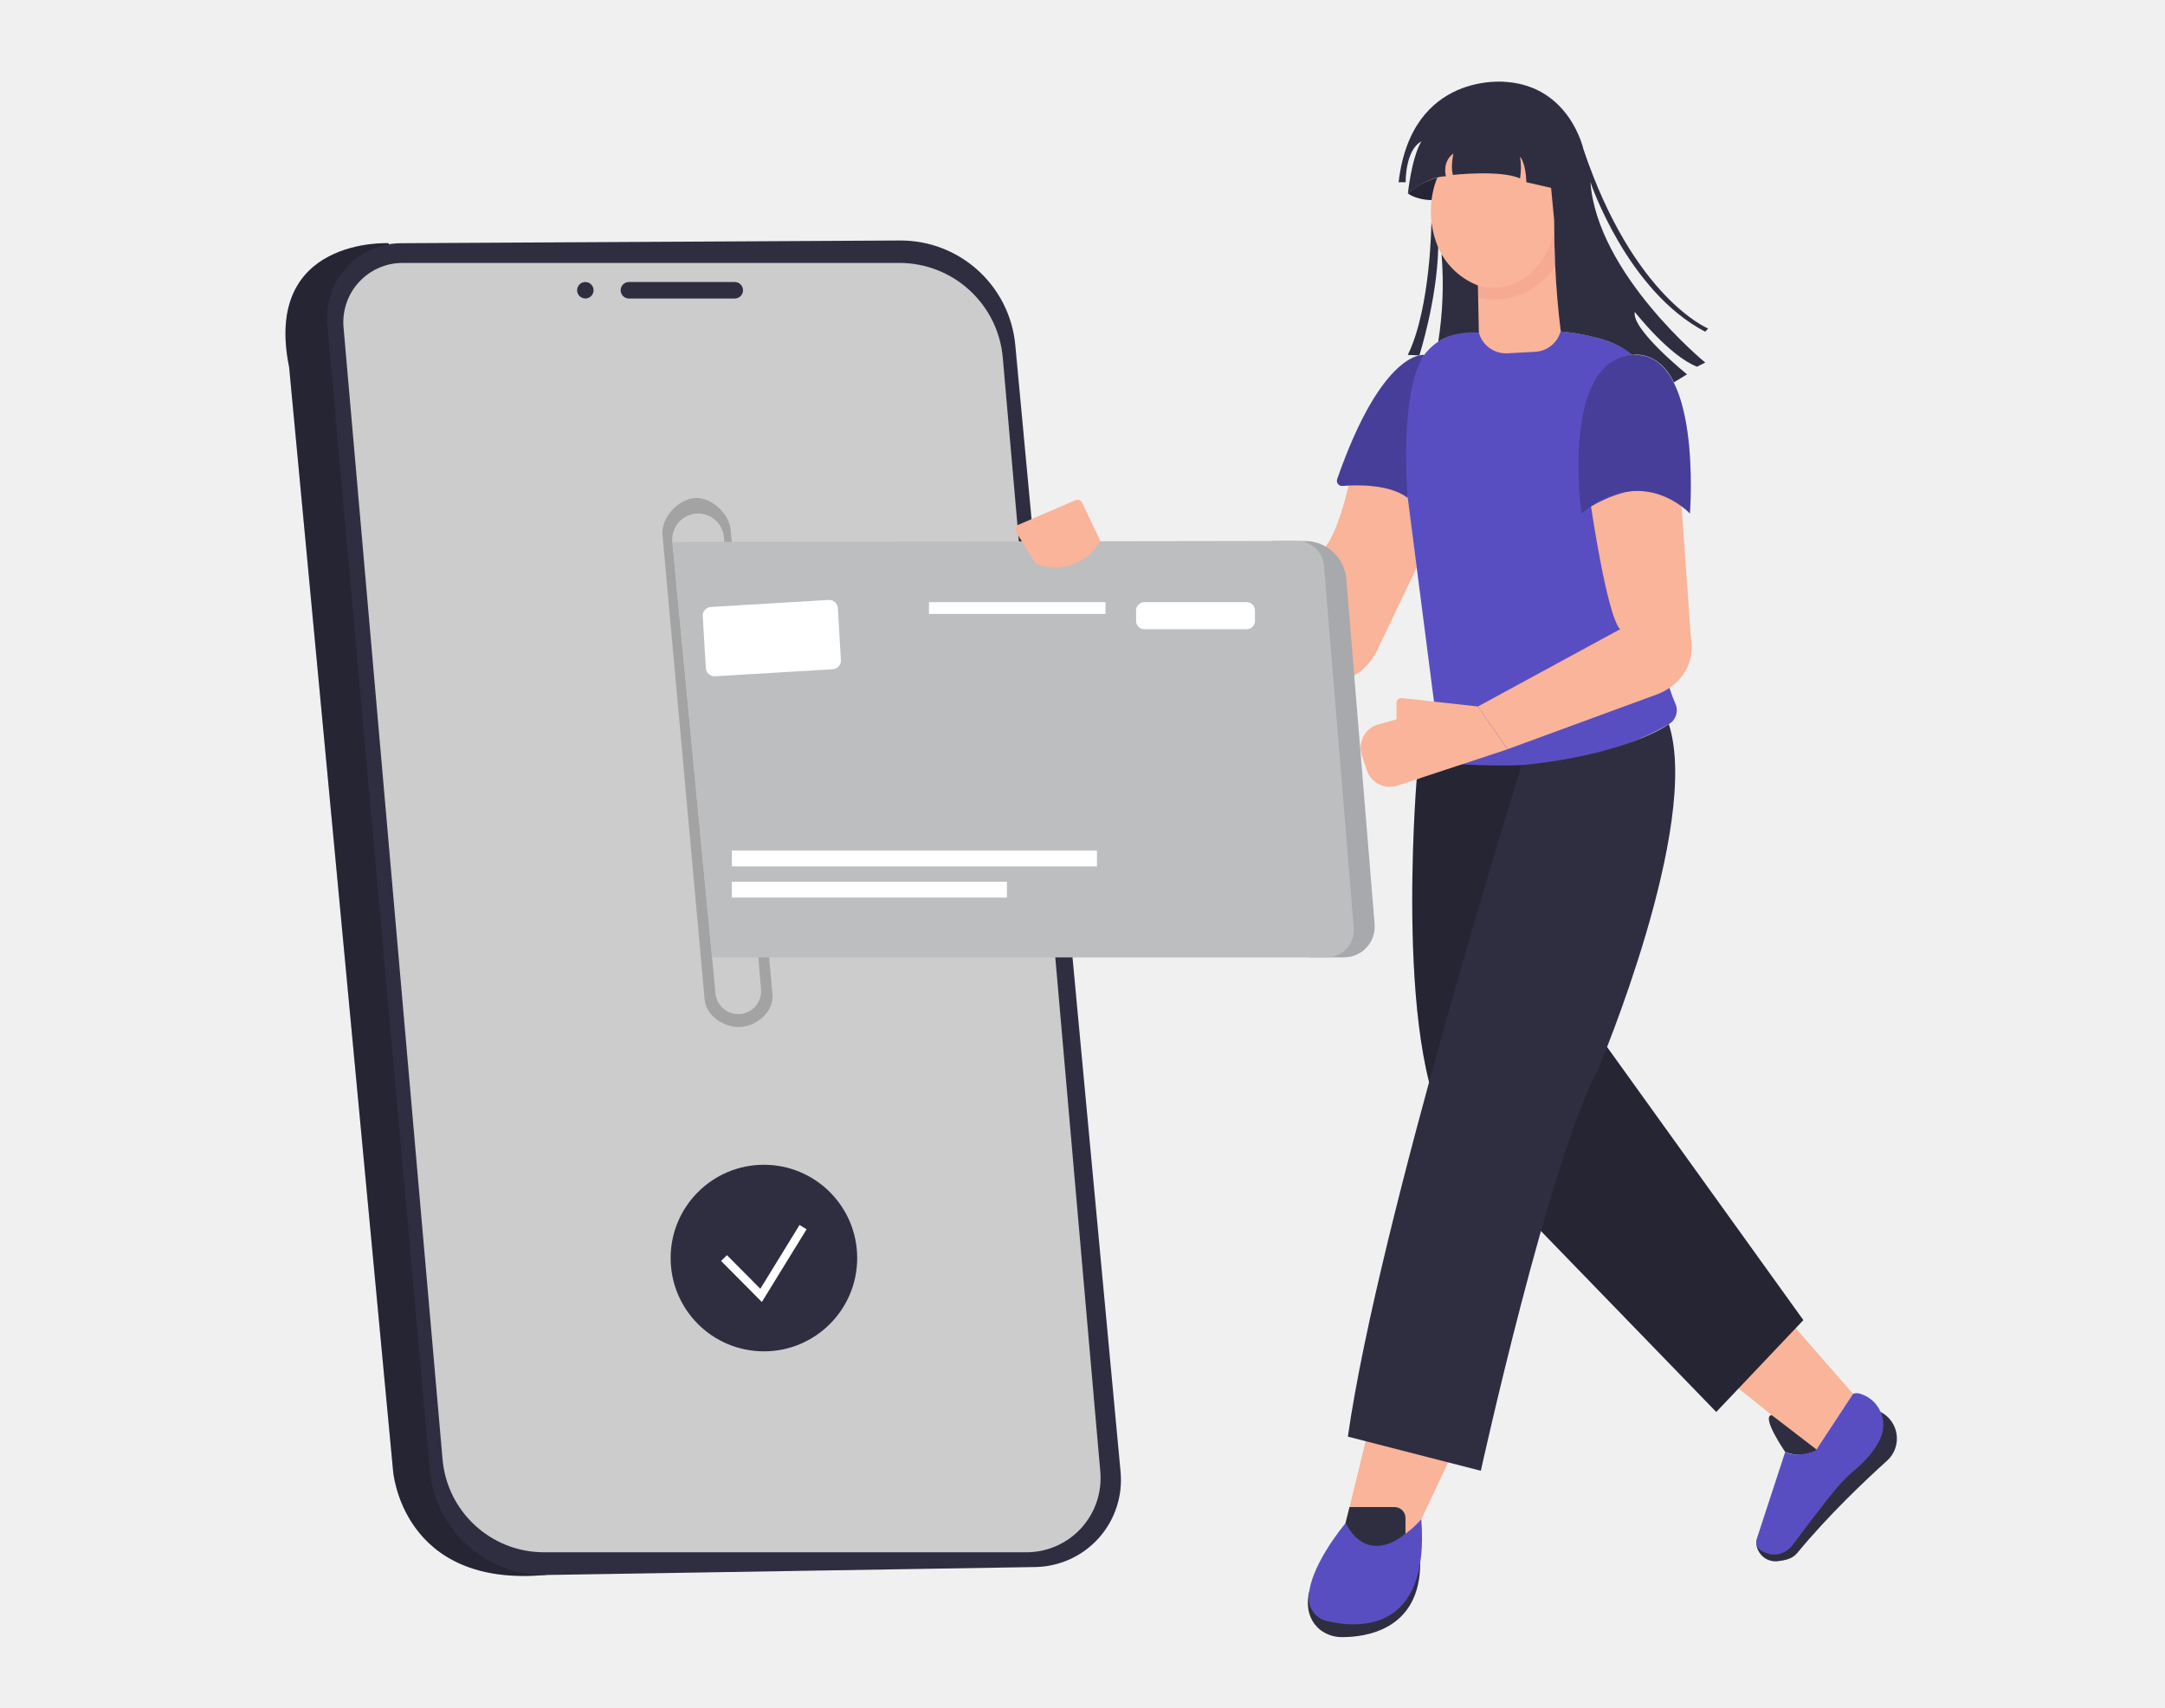
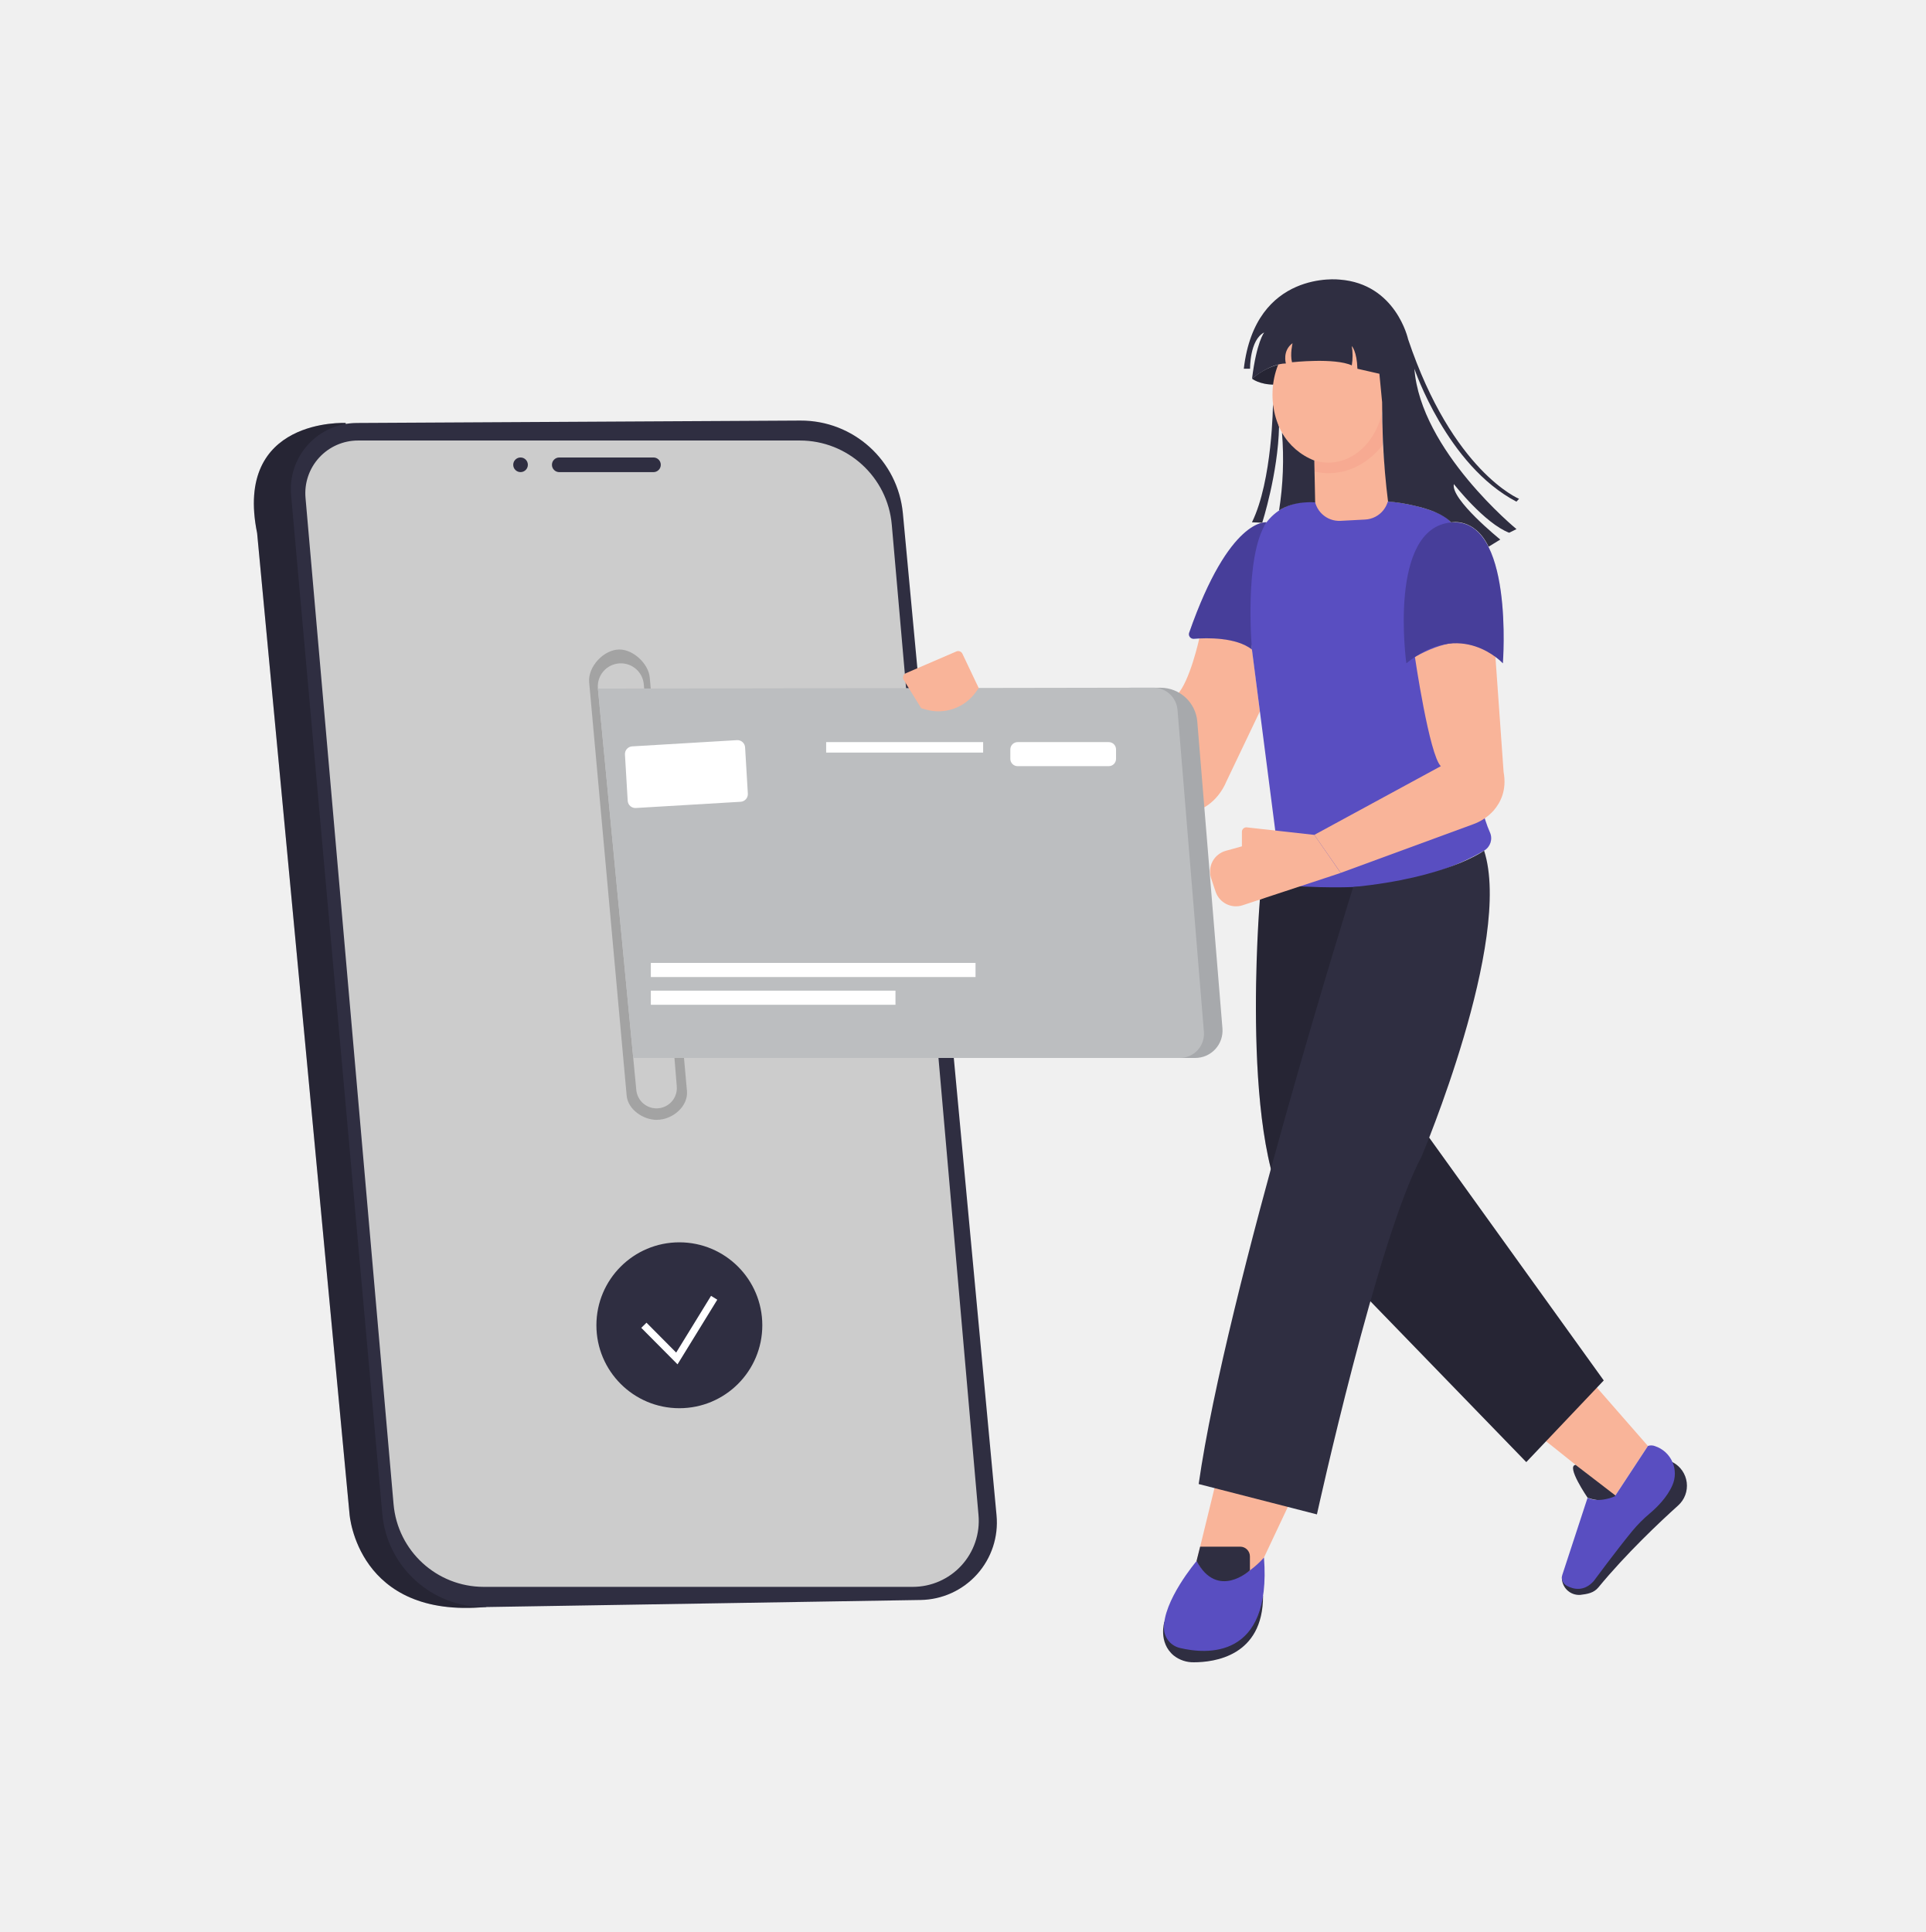
- <svg xmlns="http://www.w3.org/2000/svg" id="b9d2a024-d846-41ec-a3d5-4b7970aa39ac" data-name="Layer 1" width="865.76" height="682.89" viewBox="0 0 865.76 682.89">
+ <svg xmlns="http://www.w3.org/2000/svg" id="b9d2a024-d846-41ec-a3d5-4b7970aa39ac" data-name="Layer 1" width="451.253" height="452.853" viewBox="0 0 865.76 682.89">
  <path d="M752,564.53l.22.11a11.93,11.93,0,0,1,2.39,19.4c-8.42,7.59-23.46,21.77-35.86,36.84-2.06,2.51-4.93,3-8.15,3.38a7.74,7.74,0,0,1-8.28-8.14Z" fill="#2f2e41" />
  <path d="M523.57,636.37s-2.88,9.31,4.25,15.2a14.17,14.17,0,0,0,9,3c9.13,0,31.13-2.71,31.13-29.82Z" fill="#2f2e41" />
  <polygon points="547.01 572.53 535.65 619 561.37 622.29 583.72 574.88 547.01 572.53" fill="#f9b499" />
  <path d="M692.11,552.75c2.58,1.87,34,27.19,34,27.19L741,557.28l-26.86-30.74Z" fill="#f9b499" />
  <path d="M539.28,194.14S535,213.77,529.2,219.56l9.11,52s8.71-2.35,13.3-13.41l14.92-31.25L563,199.11S557.19,192.94,539.28,194.14Z" fill="#f9b499" />
  <path d="M155.41,97.24s-50.4-2.51-39.79,49.55L157.18,588s3.39,47.17,61.38,41.68Z" fill="#2f2e41" />
  <path d="M155.41,97.24s-50.4-2.51-39.79,49.55L157.18,588s3.39,47.17,61.38,41.68Z" opacity="0.2" />
  <path d="M130.89,129.66l41,458.07a46.08,46.08,0,0,0,46.63,42L414,626.55a34.82,34.82,0,0,0,34.11-38.06L406,137.93a46.06,46.06,0,0,0-46.11-41.77L160.37,97.24A29.76,29.76,0,0,0,130.89,129.66Z" fill="#2f2e41" />
  <path d="M217.49,620.65H410.43A29.65,29.65,0,0,0,440,588.41L401,143a41.49,41.49,0,0,0-41.34-37.87H161a23.7,23.7,0,0,0-23.62,25.77l39.59,452.56A40.72,40.72,0,0,0,217.49,620.65Z" fill="#ccc" />
  <circle cx="234.07" cy="116.05" r="3.29" fill="#2f2e41" />
  <rect x="248.19" y="112.76" width="48.94" height="6.59" rx="3.29" fill="#2f2e41" />
  <path d="M295.35,410.64c-6.19,0-13-4.71-13.56-10.87L264.92,213.88c-.64-7,6.55-14.77,13.62-14.77h0c6.22,0,13.06,6.39,13.63,12.59L308.9,397.62c.63,7-6.53,13-13.55,13Z" opacity="0.2" />
  <path d="M295.21,405.47a9.14,9.14,0,0,1-9.09-8.27L268.86,216.72a10.36,10.36,0,0,1,9.89-11.38h0a10.36,10.36,0,0,1,10.75,9.48l14.82,180.76a9.13,9.13,0,0,1-9.11,9.89Z" fill="#ccc" />
  <path d="M523.49,382.8h13.94a12.29,12.29,0,0,0,12.26-13.3L538.38,231.55a16.59,16.59,0,0,0-16.54-15.24H508.66Z" fill="#a7a9ac" />
  <circle cx="305.48" cy="503.01" r="37.3" fill="#2f2e41" />
  <polygon points="304.66 520.58 288.36 504.17 290.7 501.85 304.05 515.29 319.73 489.78 322.54 491.51 304.66 520.58" fill="#fff" />
  <path d="M576.57,304.88,562.1,192.56s-9.82-59.42,26.87-59.94h36.17s12.76,1,23.06,5.92a11.4,11.4,0,0,1,6.54,10c.62,23.34,3.62,107,15.24,132.84a6.44,6.44,0,0,1-2.62,8.17C655.37,296.59,623.58,311.39,576.57,304.88Z" fill="#594ec1" />
  <path d="M536.84,194.3c6-.48,18.95-.76,26.11,4.81,0,0-3.7-42,6.58-57.2,0,0-16.6-2.47-34.8,49.65A2.06,2.06,0,0,0,536.84,194.3Z" fill="#594ec1" />
  <path d="M536.84,194.3c6-.48,18.95-.76,26.11,4.81,0,0-3.7-42,6.58-57.2,0,0-16.6-2.47-34.8,49.65A2.06,2.06,0,0,0,536.84,194.3Z" opacity="0.2" />
  <path d="M636.23,202.47s6.48,44.06,11.65,49.11L591,282.48l11.88,17.08,59.49-21.84a22.43,22.43,0,0,0,9.24-6.17c3.17-3.63,6-9.28,4.5-17.36l-3.67-51.72S662.81,187.57,636.23,202.47Z" fill="#f9b499" />
  <path d="M566.53,311.56s-9.63,115.08,15.78,145.67l104,107.3,34.82-36.71L636.9,410.64l-5.69-107.45s-14.34,4.58-50.52,2.21Z" fill="#2f2e41" />
  <path d="M566.53,311.56s-9.63,115.08,15.78,145.67l104,107.3,34.82-36.71L636.9,410.64l-5.69-107.45s-14.34,4.58-50.52,2.21Z" opacity="0.2" />
  <path d="M539,574.41l53.17,13.65s27.3-124.24,47.06-160.95c0,0,41.16-97.24,28.11-137.56,0,0-16.45,12.23-58.86,16.38C608.5,305.93,551.25,488.29,539,574.41Z" fill="#2f2e41" />
  <path d="M538.09,609s-15.38,18.09-14.69,30.77a9.3,9.3,0,0,0,7.26,8.38c11.45,2.73,41.27,5.53,37.7-40.69C568.36,607.46,549.88,629.47,538.09,609Z" fill="#594ec1" />
  <path d="M539.66,602.57h18a4.39,4.39,0,0,1,4.38,4.39v6.25s-14.55,13.43-24-4.21Z" fill="#2f2e41" />
  <path d="M713.88,580.56s-9.89-14.43-5.36-14.75l18.37,14.13S722,583.48,713.88,580.56Z" fill="#2f2e41" />
  <path d="M713.88,580.56l-11.36,34.67a4.14,4.14,0,0,0,2,4.93c2.94,1.59,7.67,2.78,12.07-2.06,0,0,10.19-13.8,17.37-22.55a61.89,61.89,0,0,1,7.91-7.95c3.09-2.6,7.77-7.17,10.14-12.64a13,13,0,0,0-7.79-17.59,4.61,4.61,0,0,0-3.2-.09l-14.89,22.66S719.06,583.15,713.88,580.56Z" fill="#594ec1" />
  <path d="M591,112.48v17.6a11.2,11.2,0,0,0,11.8,11.18l11.07-.59a11.17,11.17,0,0,0,10.42-13.2c-1.6-8.48-3.15-21.46-2.91-39.54Z" fill="#f9b499" />
  <ellipse cx="623.85" cy="79.06" rx="6.06" ry="9.47" fill="#f9b499" />
  <path d="M573,80l2.17-9.1A32.57,32.57,0,0,0,569.48,73,32.09,32.09,0,0,0,563,77.32S566.27,80,573,80Z" fill="#2f2e41" />
  <path d="M573,80l2.17-9.1A32.57,32.57,0,0,0,569.48,73,32.09,32.09,0,0,0,563,77.32S566.27,80,573,80Z" opacity="0.2" />
  <path d="M284.74,382.8H530.52a10.86,10.86,0,0,0,10.83-11.74L529.48,226.28a10.86,10.86,0,0,0-10.84-10l-249.78.41Z" fill="#bcbec0" />
  <rect x="281.6" y="241.23" width="54.12" height="27.76" rx="3.46" transform="translate(-14.6 18.78) rotate(-3.4)" fill="#fff" />
  <rect x="371.49" y="240.76" width="70.59" height="4.71" fill="#fff" />
  <rect x="454.31" y="240.76" width="47.53" height="10.82" rx="3.29" fill="#fff" />
  <rect x="292.66" y="340.06" width="146" height="6.35" fill="#fff" />
  <rect x="292.66" y="352.53" width="110" height="6.35" fill="#fff" />
  <path d="M414.22,225.5l1.89.56a20.64,20.64,0,0,0,22.76-7.9l1.21-1.72L432.75,201a2.1,2.1,0,0,0-2.73-1l-22.67,9.77a2.1,2.1,0,0,0-1,3Z" fill="#f9b499" />
  <path d="M632.38,205.33s-8.45-60.7,20.06-63.34,23.34,63.34,23.34,63.34S657.18,185,632.38,205.33Z" fill="#594ec1" />
  <path d="M632.38,205.33s-8.45-60.7,20.06-63.34,23.34,63.34,23.34,63.34S657.18,185,632.38,205.33Z" opacity="0.2" />
  <path d="M591,119.09v-8.9s22.93-5.53,30.38-22.26l.43,19.08S610.56,123.41,591,119.09Z" fill="#f7aa92" />
  <path d="M572.41,88.53s-.21,34.53-9.45,53.38l4.62.18s7.1-22.12,7.56-43.2Z" fill="#2f2e41" />
  <ellipse cx="597.28" cy="84.5" rx="25.09" ry="30.58" fill="#f9b499" />
  <path d="M563,77.32s8.07-6.83,15.21-6.83c0,0-1.69-5.7,3-9.12,0,0-1.18,5-.24,8.57,0,0,19.18-2.12,26.88,1.41a27.11,27.11,0,0,0,0-8.71s2.29,2.31,2.53,10.22l9.88,2.25,1.23,12.82q0,8.49.36,17.66c.44,9.57,1.25,18.6,2.3,27a72.94,72.94,0,0,1,11.54,1.79c6.21,1.38,13.3,3.72,16.82,7.58,0,0,10.44-2.34,16.86,10.92l5.25-3.21s-22.44-18.12-20.87-24.94c0,0,13.81,17.65,24.87,21.88l3.29-1.64S638.78,109.66,636,72.86c0,0,14.59,43.39,45.88,59.76l1.18-1.27s-29.89-12.24-49.89-71.77c0,0-5.41-24.94-30.82-26.82,0,0-37.88-4.52-43.06,40.1h2.82s-.23-13,6.36-16.34C568.43,56.52,565,60.94,563,77.32Z" fill="#2f2e41" />
  <path d="M575.14,136.61a147.74,147.74,0,0,0,1.32-35A28.55,28.55,0,0,0,591,114.12l.38,18.84S582,132,575.14,136.61Z" fill="#2f2e41" />
  <path d="M591,282.48l-30.3-3.37a2,2,0,0,0-2.26,2v6.52l-7.21,2a9.66,9.66,0,0,0-6.62,12.4l2,6a9.66,9.66,0,0,0,12.18,6.09l44.07-14.53Z" fill="#f9b499" />
</svg>
